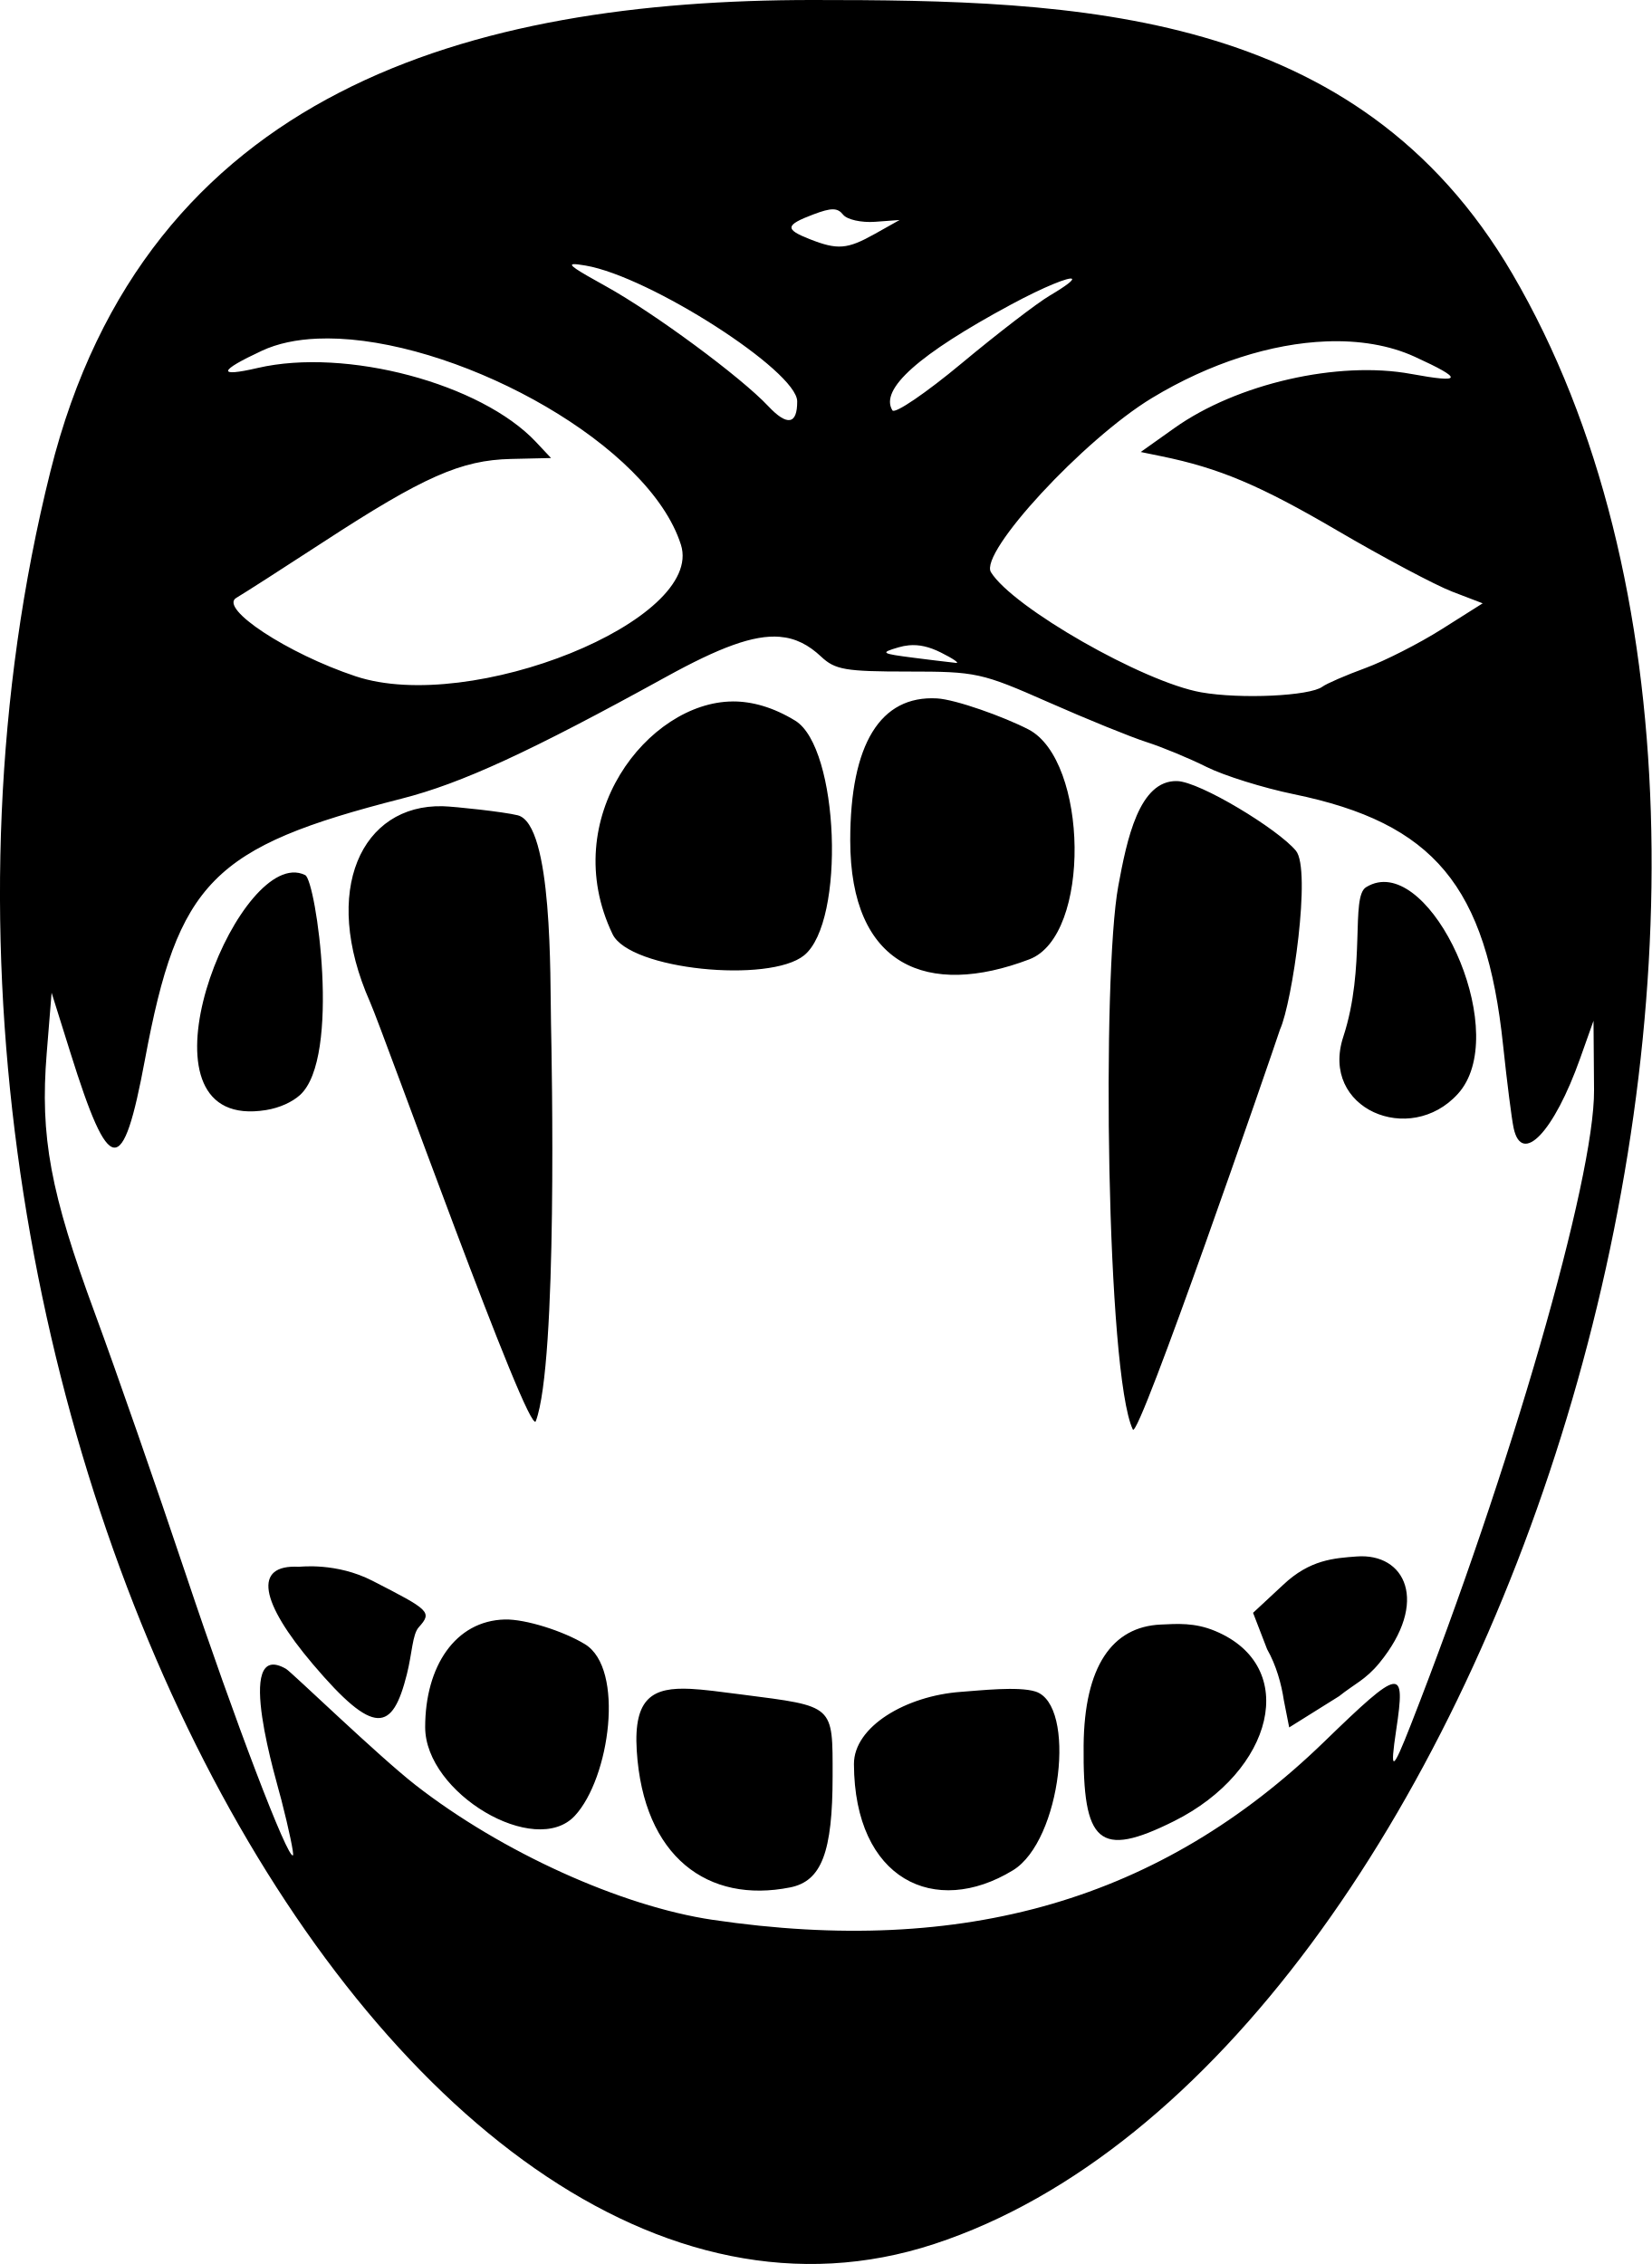
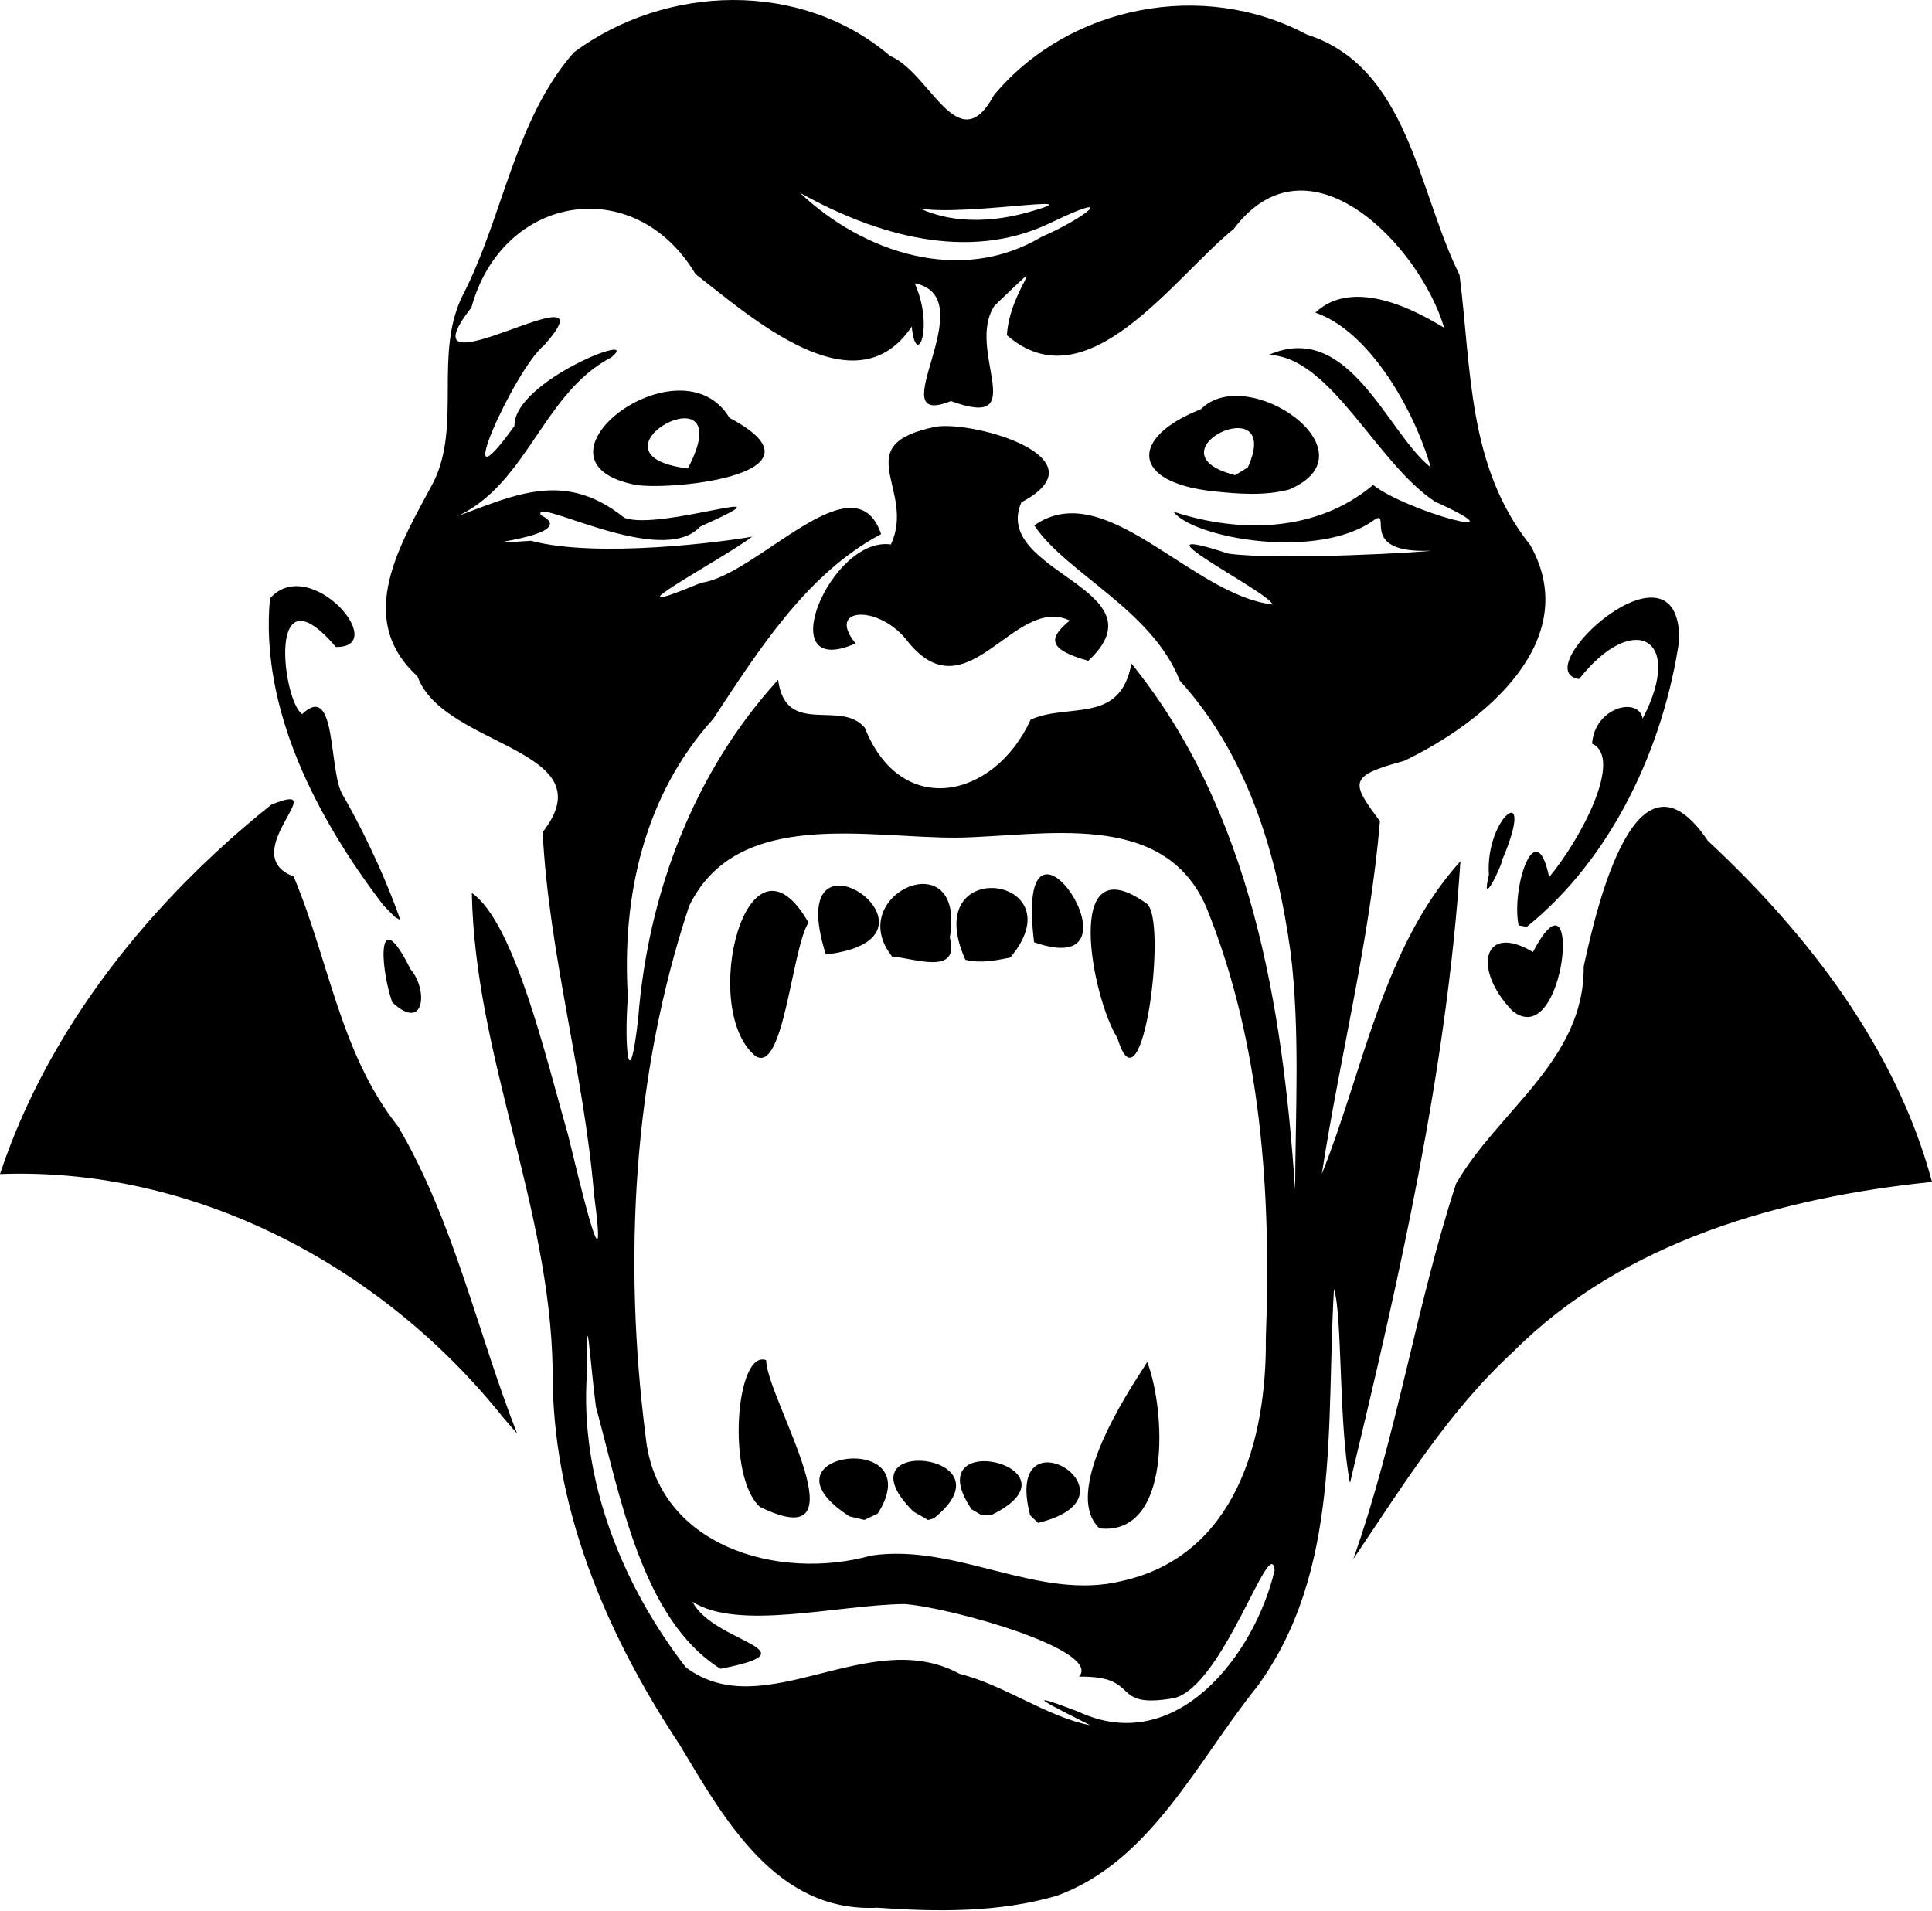
- <svg xmlns="http://www.w3.org/2000/svg" xml:space="preserve" width="234.092" height="320.919" viewBox="0 0 61.937 84.91">
-   <path d="M93.472 93.84c-12.786 0-25.001 3.37-28.573 17.681-8.403 33.674 12.743 73.176 33.14 66.48 21.027-6.903 35.016-51.103 21.682-73.896-5.83-9.966-16.305-10.266-26.25-10.265m.772 7.851c.169.001.279.069.384.201.146.184.682.304 1.191.267l.926-.068-.926.52c-1.038.582-1.4.61-2.447.197-.94-.37-.917-.527.132-.924.343-.13.57-.194.74-.193m-9.707 2.056c.083-.002.23.019.434.053 2.405.41 7.928 3.954 7.934 5.091.005.872-.376.937-1.083.184-1.027-1.094-4.27-3.49-6.09-4.498-1.113-.617-1.444-.824-1.195-.83m18.672.55c.057.044-.184.245-.83.627-.48.283-1.967 1.426-3.306 2.541-1.34 1.115-2.508 1.91-2.597 1.766-.489-.79.984-2.104 4.45-3.97 1.261-.68 2.187-1.039 2.283-.965m-28.295 2.244q.393-.016.807.003c4.792.226 11.639 3.993 12.824 7.727.898 2.83-7.867 6.374-12.198 4.934-2.551-.848-5.144-2.554-4.474-2.943.262-.153 1.74-1.1 3.282-2.106 3.733-2.434 5.146-3.059 7.009-3.102l1.51-.035-.565-.602c-2.063-2.195-7.126-3.543-10.434-2.776-1.532.356-1.475.113.153-.644.593-.277 1.303-.423 2.086-.456m37.833.104c1.23-.047 2.365.14 3.317.576 1.838.842 1.804 1-.137.644-2.74-.504-6.533.364-8.876 2.03l-1.264.898.77.158c2.174.445 3.7 1.089 6.592 2.782 1.746 1.023 3.69 2.056 4.319 2.297l1.143.438-1.54.973c-.847.535-2.136 1.19-2.863 1.457-.728.267-1.45.58-1.606.696-.47.352-3.072.473-4.55.212-2.167-.383-7.064-3.182-7.881-4.505-.452-.73 3.476-4.98 6.033-6.53 2.175-1.318 4.492-2.047 6.543-2.126m-20.493 11.08c.591.048 1.077.3 1.548.742.525.494.912.56 3.257.56 2.564 0 2.755.042 5.274 1.153 1.438.635 3.09 1.306 3.672 1.492s1.595.605 2.25.932c.654.327 2.127.787 3.272 1.023 5.26 1.083 7.222 3.439 7.85 9.423.146 1.382.324 2.781.397 3.109.31 1.402 1.511.137 2.493-2.627l.5-1.408.02 2.602c.024 3.313-3.144 14.29-6.869 23.796-.698 1.782-.792 1.815-.549.192.357-2.377.184-2.348-2.706.454-6.108 5.92-13.495 8.071-22.93 6.675-3.433-.509-7.912-2.54-11.135-5.05-1.396-1.088-4.662-4.247-4.86-4.361-2.017-1.166-.313 4.35-.173 4.928.28 1.091.474 2.02.432 2.063-.184.19-2.19-5.067-4.017-10.53-1.096-3.274-2.63-7.68-3.409-9.79-1.673-4.531-2.063-6.635-1.81-9.755l.184-2.275.704 2.245c1.467 4.683 1.964 4.73 2.797.26 1.244-6.67 2.525-7.971 9.628-9.785 2.248-.574 4.798-1.748 9.91-4.564 2.002-1.103 3.284-1.586 4.27-1.505zm4.84.318c.384-.035.76.052 1.199.27.458.229.714.404.569.39a94 94 0 0 1-1.588-.193c-1.231-.158-1.27-.185-.569-.391q.197-.058.39-.076m1.05 1.991c-2.115-.116-3.251 1.7-3.251 5.323 0 4.734 2.902 5.914 6.717 4.463 2.334-.887 2.201-7.471-.037-8.624-.917-.473-2.723-1.123-3.429-1.162m-7.662.115c-3.164.021-6.587 4.377-4.502 8.726.645 1.343 5.884 1.848 7.182.797 1.561-1.264 1.313-7.8-.334-8.804-.822-.502-1.616-.724-2.346-.72m16.668 2.987c-1.429-.038-1.884 2.2-2.204 3.93-.622 3.365-.448 18.308.545 20.39.21.438 5.201-14.035 5.52-15.008.457-.995 1.182-5.992.595-6.7-.673-.812-3.599-2.59-4.456-2.612m-27.54.943c-3.032-.072-4.583 3.142-2.726 7.34.52 1.177 5.966 16.39 6.218 15.722.826-2.193.598-13.598.57-14.912-.037-1.713.072-7.479-1.248-7.81-.516-.13-2.38-.33-2.813-.34m-5.644 2.487c-2.52.175-6.055 9.731-.981 8.908.516-.084.978-.3 1.269-.56 1.56-1.402.604-8.05.2-8.251a.93.93 0 0 0-.488-.097m40.715.374q-.226.042-.445.176c-.593.367.003 2.996-.855 5.612-.885 2.698 2.5 4.126 4.3 2.136 1.974-2.18-.735-8.35-3-7.924m-.804 25.277c-.834.064-1.746.114-2.75 1.063l-1.129 1.05.527 1.365c.344.606.536 1.305.628 1.918l.2 1.015 1.87-1.17c.574-.46.998-.62 1.51-1.244 1.88-2.295.977-4.139-.856-3.997m-39.66.386c-1.73-.094-1.455 1.321.528 3.658 2.316 2.73 2.98 2.519 3.52.376.2-.79.206-1.499.447-1.766.517-.574.405-.644-1.736-1.742-1.35-.693-2.695-.526-2.76-.526m32.32 2.167c-1.823.081-2.865 1.57-2.892 4.532-.033 3.673.566 4.252 3.393 2.84 3.73-1.864 4.738-5.796 1.541-7.13-.772-.324-1.434-.27-2.041-.242m-24.593-.19c-1.866.044-2.992 1.765-2.992 4.038 0 2.48 4.128 4.916 5.61 3.326 1.316-1.414 1.883-5.522.382-6.437-.813-.496-2.236-.945-3-.927m6.96 2.602c-1.404-.068-2.143.316-2.018 2.316.249 3.992 2.674 5.747 5.754 5.13 1.177-.235 1.591-1.32 1.591-4.176 0-2.683.084-2.608-3.384-3.055-.844-.11-1.475-.193-1.943-.215m10.142.112c-2.065.147-4.02 1.304-4.015 2.71.019 4.336 3.037 5.767 5.963 3.982 1.815-1.106 2.397-6.211.844-6.704-.643-.204-2.104-.036-2.792.012" style="fill:#000" transform="translate(-63.009 -93.84)" />
+ <svg xmlns="http://www.w3.org/2000/svg" width="113.562mm" height="112.295mm" viewBox="0 0 113.562 112.295" version="1.1" xml:space="preserve">
+   <path style="fill:#000000" d="m 51.553,112.145 c -5.941,0.286 -8.986,-5.218 -11.622,-9.61 -4.345,-6.564 -7.517,-14.059 -7.447,-22.052 -0.16,-9.569 -4.571,-18.448 -4.75,-27.99 2.508,1.725 4.372,9.765 5.638,14.148 0.558,2.263 2.437,10.316 1.543,3.55 -0.599,-7.148 -2.656,-14.125 -3.018,-21.273 3.845,-4.93 -5.857,-4.969 -7.359,-9.164 -3.777,-3.437 -0.925,-7.896 0.953,-11.434 1.648,-3.353 -0.003,-7.521 1.703,-10.953 2.403,-4.657 3.027,-10.27 6.533,-14.287 5.413,-4.013 13.349,-4.267 18.589,0.202 2.379,0.998 4.008,6.205 6.106,2.311 4.412,-5.288 12.306,-6.809 18.376,-3.571 6.002,1.915 6.535,9.209 8.992,14.134 0.706,5.525 0.457,11.249 4.156,15.883 3.18,5.659 -2.831,10.507 -7.413,12.687 -3.246,0.888 -3.169,1.225 -1.421,3.542 -0.586,6.981 -2.354,13.839 -3.417,20.746 2.477,-6.179 3.586,-13.325 8.148,-18.389 -0.811,12.367 -3.605,24.534 -6.491,36.55 -0.674,-3.406 -0.441,-9.906 -0.942,-11.391 -0.474,7.914 0.445,16.563 -4.512,23.36 -3.518,4.35 -6.231,10.272 -11.768,12.293 -3.405,1.002 -7.066,0.954 -10.576,0.706 z m 12.533,-10.725 c -2.136,-1.081 -4.485,-2.248 -0.685,-0.793 5.728,2.666 10.34,-3.321 11.523,-8.328 -0.25,-2.234 -3.01,6.809 -5.914,7.524 -3.871,0.669 -1.833,-1.322 -5.586,-1.262 1.384,-1.545 -7.419,-4.043 -10.245,-4.269 -3.904,0.039 -9.787,1.601 -12.476,-0.135 1.25,2.448 7.32,2.832 1.645,3.942 -4.623,-2.898 -5.886,-10.158 -7.318,-15.391 -0.357,-2.707 -0.579,-6.747 -0.533,-1.953 -0.427,6.194 2.067,12.412 5.812,17.254 4.609,3.476 10.757,-2.513 16.086,0.382 2.653,0.668 5.169,2.544 7.69,3.028 z m 1.87,-8.485 c 6.687,-1.496 8.506,-8.32 8.449,-14.264 0.327,-8.506 -0.263,-17.36 -3.488,-25.316 -2.498,-5.838 -9.597,-4.192 -14.628,-4.116 -5.224,0.048 -12.962,-1.795 -15.779,4.013 -3.315,9.963 -3.886,20.831 -2.557,31.207 0.657,6.44 7.802,8.511 13.27,6.98 5.036,-0.733 9.822,2.706 14.733,1.497 z m -1.332,-3.09 c -2.47,-2.323 2.554,-9.282 2.809,-9.786 1.077,2.796 1.474,10.251 -2.809,9.786 z m -4.074,-0.771 c -1.661,-6.428 6.968,-1.145 0.467,0.45 z m -15.88,-0.491 c -1.981,-1.77 -1.422,-9.277 0.366,-8.628 0.01,2.217 5.992,11.739 -0.366,8.628 z m 5.261,0.556 c -5.819,-3.768 4.838,-5.184 1.661,-0.162 l -0.784,0.371 z m 3.759,-0.283 c -4.589,-4.55 6.069,-3.487 1.202,0.397 l -0.338,0.101 -0.864,-0.498 z m 3.418,-0.132 c -3.322,-4.941 6.836,-2.471 1.199,0.319 l -0.635,0.01 z M 44.391,62.066 c -3.328,-2.764 -0.462,-14.103 3.132,-7.835 -0.983,1.524 -1.456,8.985 -3.132,7.835 z m 21.295,-1.032 c -1.509,-2.396 -3.262,-11.467 1.692,-7.933 1.3,0.806 -0.236,12.763 -1.692,7.933 z m -13.242,-4.797 c -2.924,-3.667 4.353,-6.884 3.386,-1.129 0.612,2.304 -2.158,1.186 -3.386,1.129 z m 4.299,0.182 c -2.791,-6.25 6.671,-4.928 2.64,-0.13 -0.86,0.174 -1.77,0.355 -2.64,0.13 z m -8.2,-0.311 c -2.733,-8.604 8.224,-0.976 0,0 z m 12.24,-0.719 c -1.246,-10.112 7.074,2.469 0,0 z m 15.082,0.623 c -0.797,-5.786 -2.51,-11.586 -6.515,-15.999 -1.643,-4.179 -6.654,-6.295 -8.558,-9.128 4.18,-2.93 9.228,4.093 14.009,4.648 -0.225,-0.754 -8.877,-5.047 -2.6,-2.991 3.021,0.42 11.858,-0.103 11.86,-0.17 -4.122,0.164 -2.342,-2.206 -3.177,-1.89 -3.276,2.528 -10.772,1.152 -11.911,-0.406 3.928,1.3 8.46,1.199 11.738,-1.57 1.999,1.582 9.128,3.47 3.653,0.989 -3.464,-2.265 -6.128,-8.528 -9.79,-8.634 4.72,-2.084 6.969,4.605 9.526,6.615 C 83.051,23.87 80.39,19.418 77.317,18.378 79.829,15.988 84.23,18.905 84.887,19.264 83.447,14.437 76.917,7.602 72.517,13.459 c -3.522,2.837 -8.609,10.361 -13.331,6.244 0.152,-2.825 2.921,-5.2 -0.721,-1.743 -1.752,2.595 2.234,7.38 -2.568,5.616 -4.323,1.727 2.061,-6.079 -2.132,-6.926 1.175,2.614 0.078,5.087 -0.174,2.545 -3.31,4.958 -9.471,-0.577 -12.71,-3.087 -3.574,-5.987 -11.355,-4.694 -13.172,1.968 -4.45,5.686 8.69,-2.771 4.276,2.218 -1.702,1.342 -5.758,10.331 -1.743,4.739 -0.068,-2.635 7.682,-5.645 5.673,-4.015 -4.324,2.246 -5.049,8.375 -10.192,9.747 4.078,-1.399 7.155,-3.395 10.978,-0.327 2.134,0.805 10.517,-2.215 4.447,0.523 -2.257,2.489 -9.922,-1.857 -9.358,-0.677 2.686,1.31 -5.891,1.856 -0.579,1.504 3.92,1.047 11.425,0.047 12.998,-0.242 -1.683,1.295 -9.254,5.304 -2.988,2.709 3.277,-0.427 9.014,-7.42 10.571,-2.86 -4.318,2.296 -7.126,6.693 -9.861,10.854 -4.074,4.5 -5.39,10.443 -5.025,16.366 -0.231,2.955 0.074,6.003 0.608,1.239 0.571,-7.301 3.259,-14.455 8.222,-19.892 0.453,3.392 3.672,1.123 5.096,2.815 2.12,5.362 7.597,4.222 9.753,-0.478 2.242,-1.005 5.253,0.315 5.92,-3.293 7.037,8.681 8.887,20.102 9.621,30.934 0.021,-4.643 0.294,-9.306 -0.259,-13.929 z M 53.217,37.53 c -1.706,-2.011 -4.652,-1.796 -2.922,0.292 -5.039,2.223 -1.474,-6.328 2.071,-5.818 1.515,-3.239 -2.643,-5.857 2.66,-6.925 2.309,-0.339 9.903,1.859 5.011,4.447 -1.8,4.132 8.475,5.082 3.933,9.318 -2.491,-0.697 -2.289,-1.379 -1.089,-2.367 -3.329,-1.572 -6.07,5.801 -9.664,1.052 z m 18.145,-8.646 c -4.922,-0.516 -4.965,-3.183 -0.771,-4.831 2.732,-2.762 10.362,2.53 5.176,4.726 -1.437,0.375 -2.946,0.258 -4.405,0.105 z m 1.984,-1.409 c 2.151,-4.766 -6.082,-0.895 -0.743,0.454 z m -35.954,1.032 c -7.049,-1.353 2.583,-8.75 5.489,-3.944 6.165,3.269 -3.224,4.281 -5.489,3.944 z m 3.04,-0.97 c 3.252,-6.196 -6.659,-0.829 0,0 z M 61.202,13.933 c 2.735,-1.193 4.586,-2.788 0.537,-0.828 -4.842,2.332 -10.292,0.696 -14.718,-1.773 3.743,3.541 9.453,5.416 14.181,2.601 z m -0.425,-1.557 c 4.066,-1.185 -7.086,0.858 -7.449,-0.527 2.224,1.396 5.026,1.276 7.449,0.527 z m 18.77,79.269 c 2.554,-7.201 3.679,-14.837 6.041,-22.067 2.481,-4.3 7.557,-7.272 7.5,-12.759 0.785,-3.628 3.108,-13.627 7.299,-7.393 5.882,5.461 11.09,12.245 13.176,20.052 -8.818,0.901 -18.136,3.476 -24.623,9.988 -3.812,3.503 -6.522,7.937 -9.392,12.18 z M 29.576,83.329 C 22.514,74.461 11.473,68.585 0,69.016 c 2.858,-8.629 8.9,-16.081 15.946,-21.713 3.796,-1.543 -2.179,2.9 1.314,4.22 2.072,4.902 2.733,10.419 6.146,14.705 3.283,5.603 4.641,12.046 6.99,18.045 z M 88.899,59.424 c -2.395,-2.481 -1.703,-5.208 1.208,-3.461 2.949,-5.634 1.946,5.967 -1.208,3.461 z m -65.847,-0.51 c -0.759,-2.25 -0.86,-5.855 1.078,-1.938 1.052,1.209 0.827,3.734 -1.078,1.938 z m 66.212,-4.516 c -0.451,-2.17 1.006,-6.673 1.792,-2.836 1.874,-2.247 4.381,-6.999 2.527,-7.847 0.142,-2.145 2.74,-2.795 2.971,-1.472 2.497,-4.802 -0.581,-6.347 -3.733,-2.327 -3.199,-0.465 5.898,-8.838 5.887,-2.307 -0.926,6.316 -3.944,12.816 -8.965,16.873 l -0.479,-0.084 z m -66.724,-1.175 c -3.874,-5.08 -7.275,-11.489 -6.671,-18.046 2.352,-2.657 7.111,2.891 3.876,2.854 -4.105,-4.814 -3.131,3.183 -1.985,3.946 2.076,-1.972 1.528,3.441 2.407,4.792 0.825,1.41 2.316,4.307 3.369,7.323 l -0.343,-0.205 z m 64.977,-1.803 c -0.235,-3.385 2.841,-5.723 0.796,-0.907 0.002,0.279 -1.321,3.096 -0.796,0.907 z" />
</svg>
